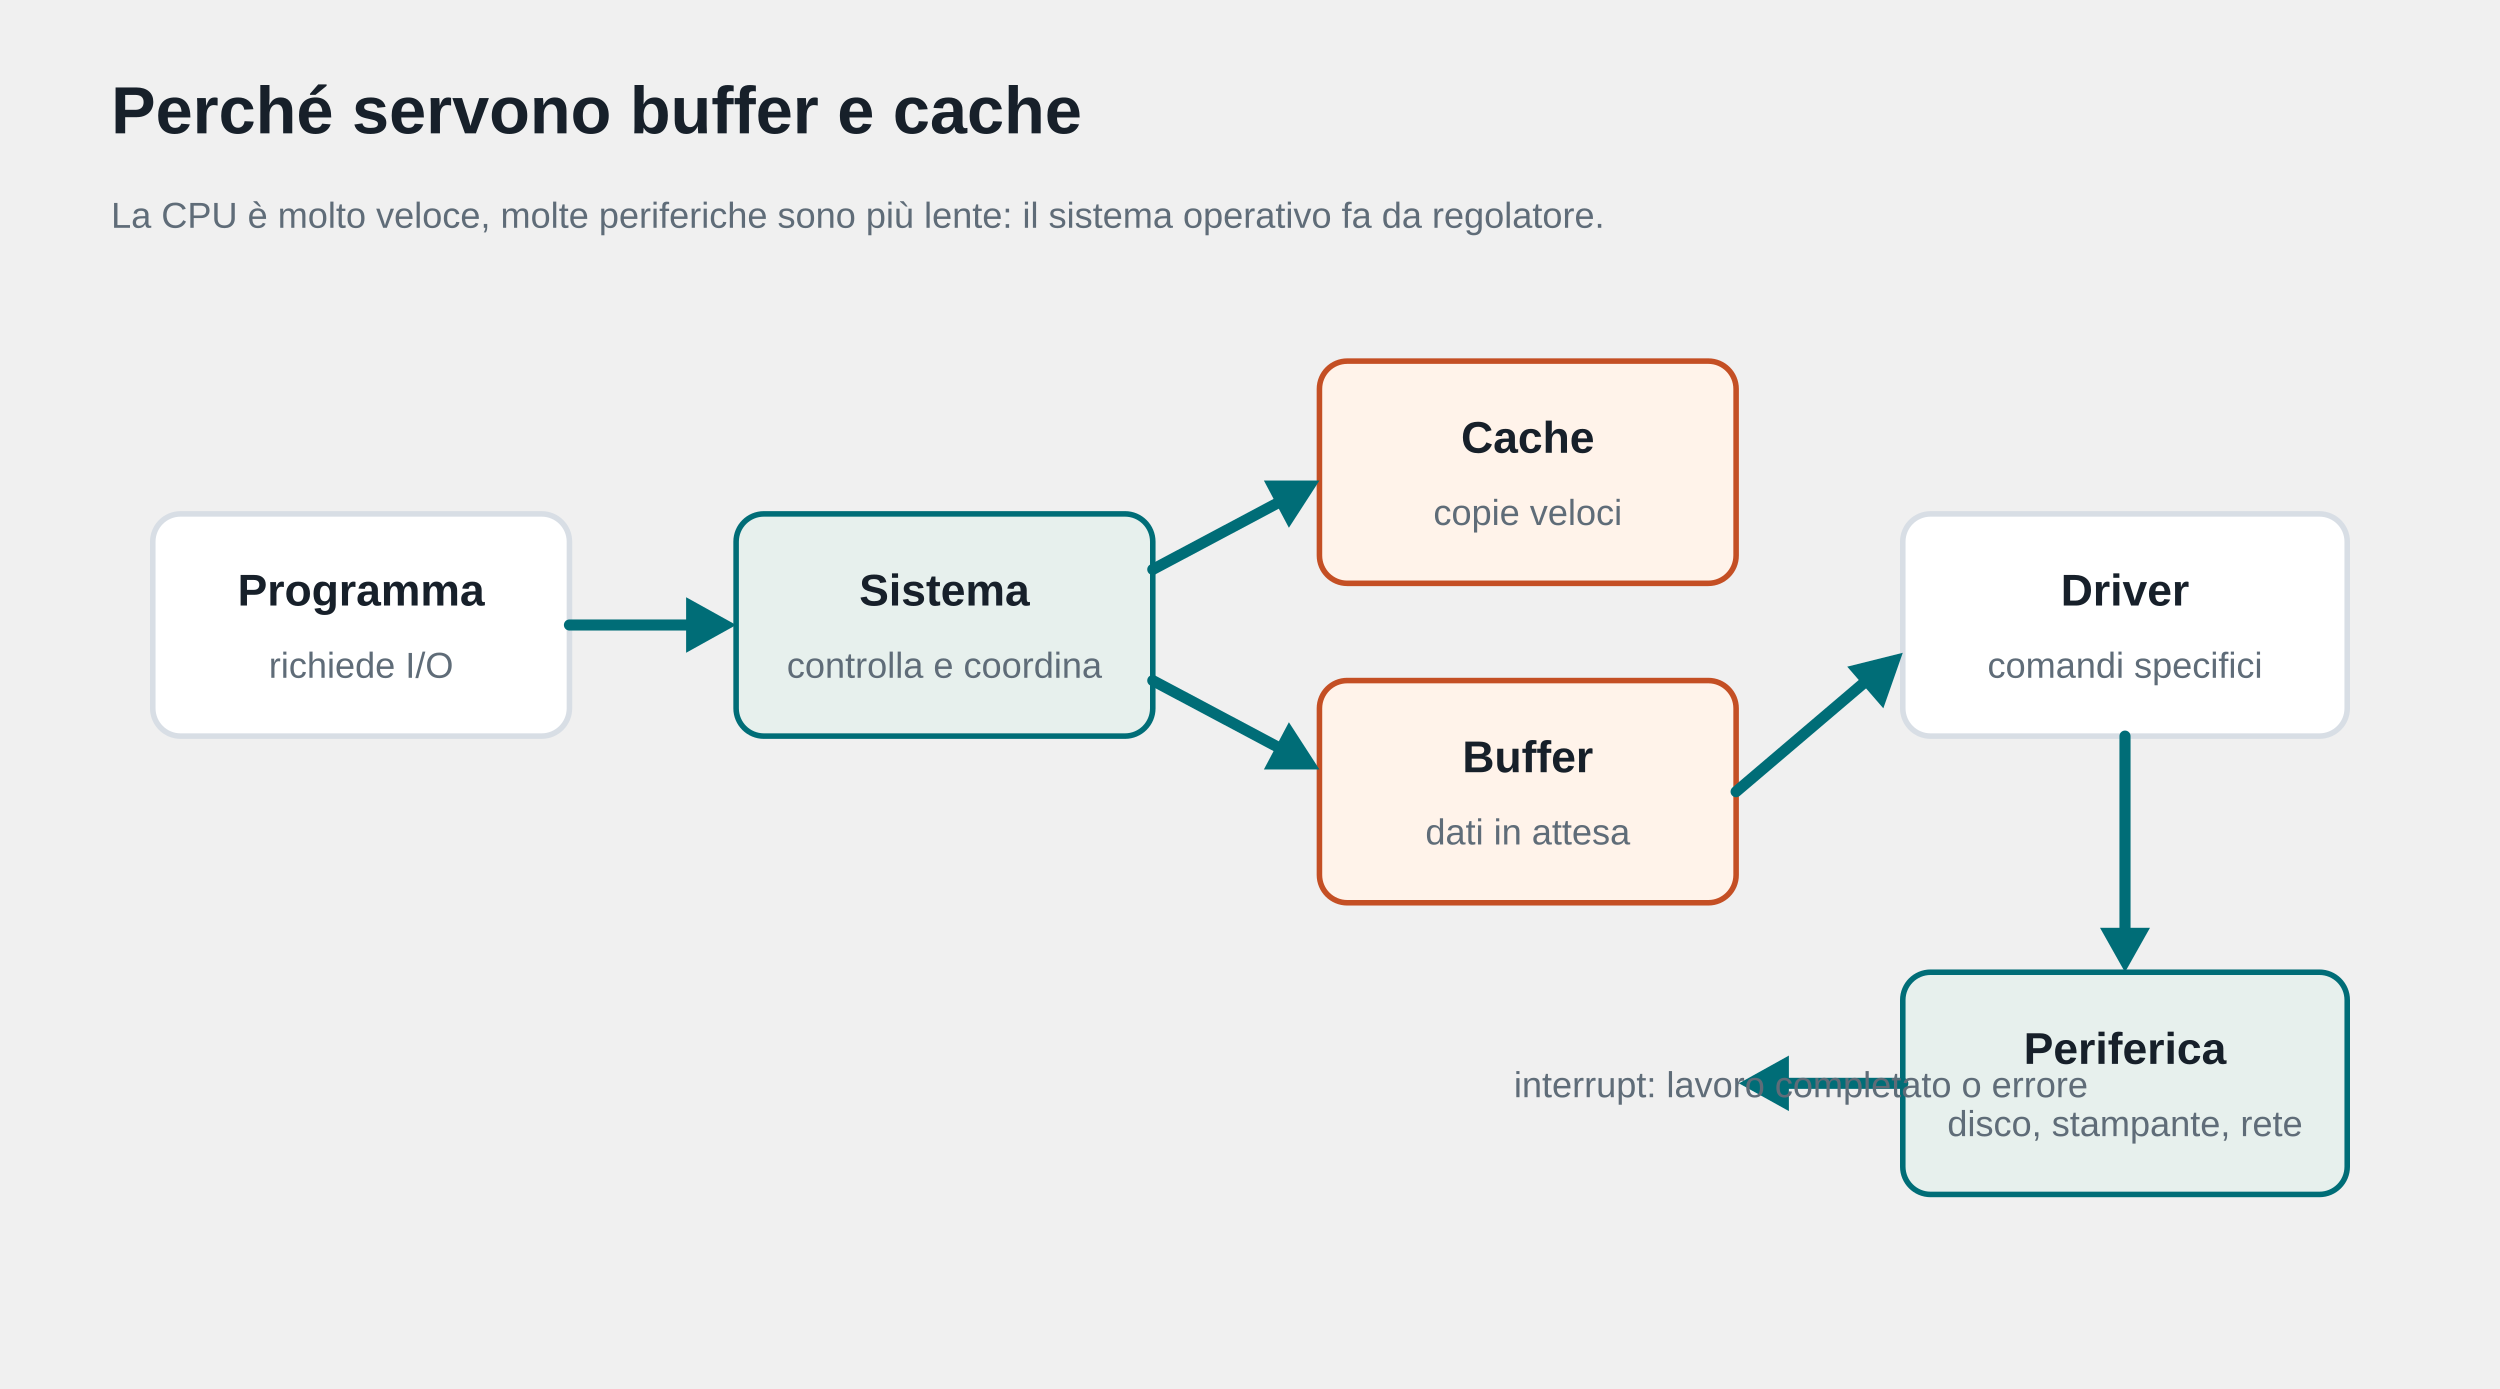
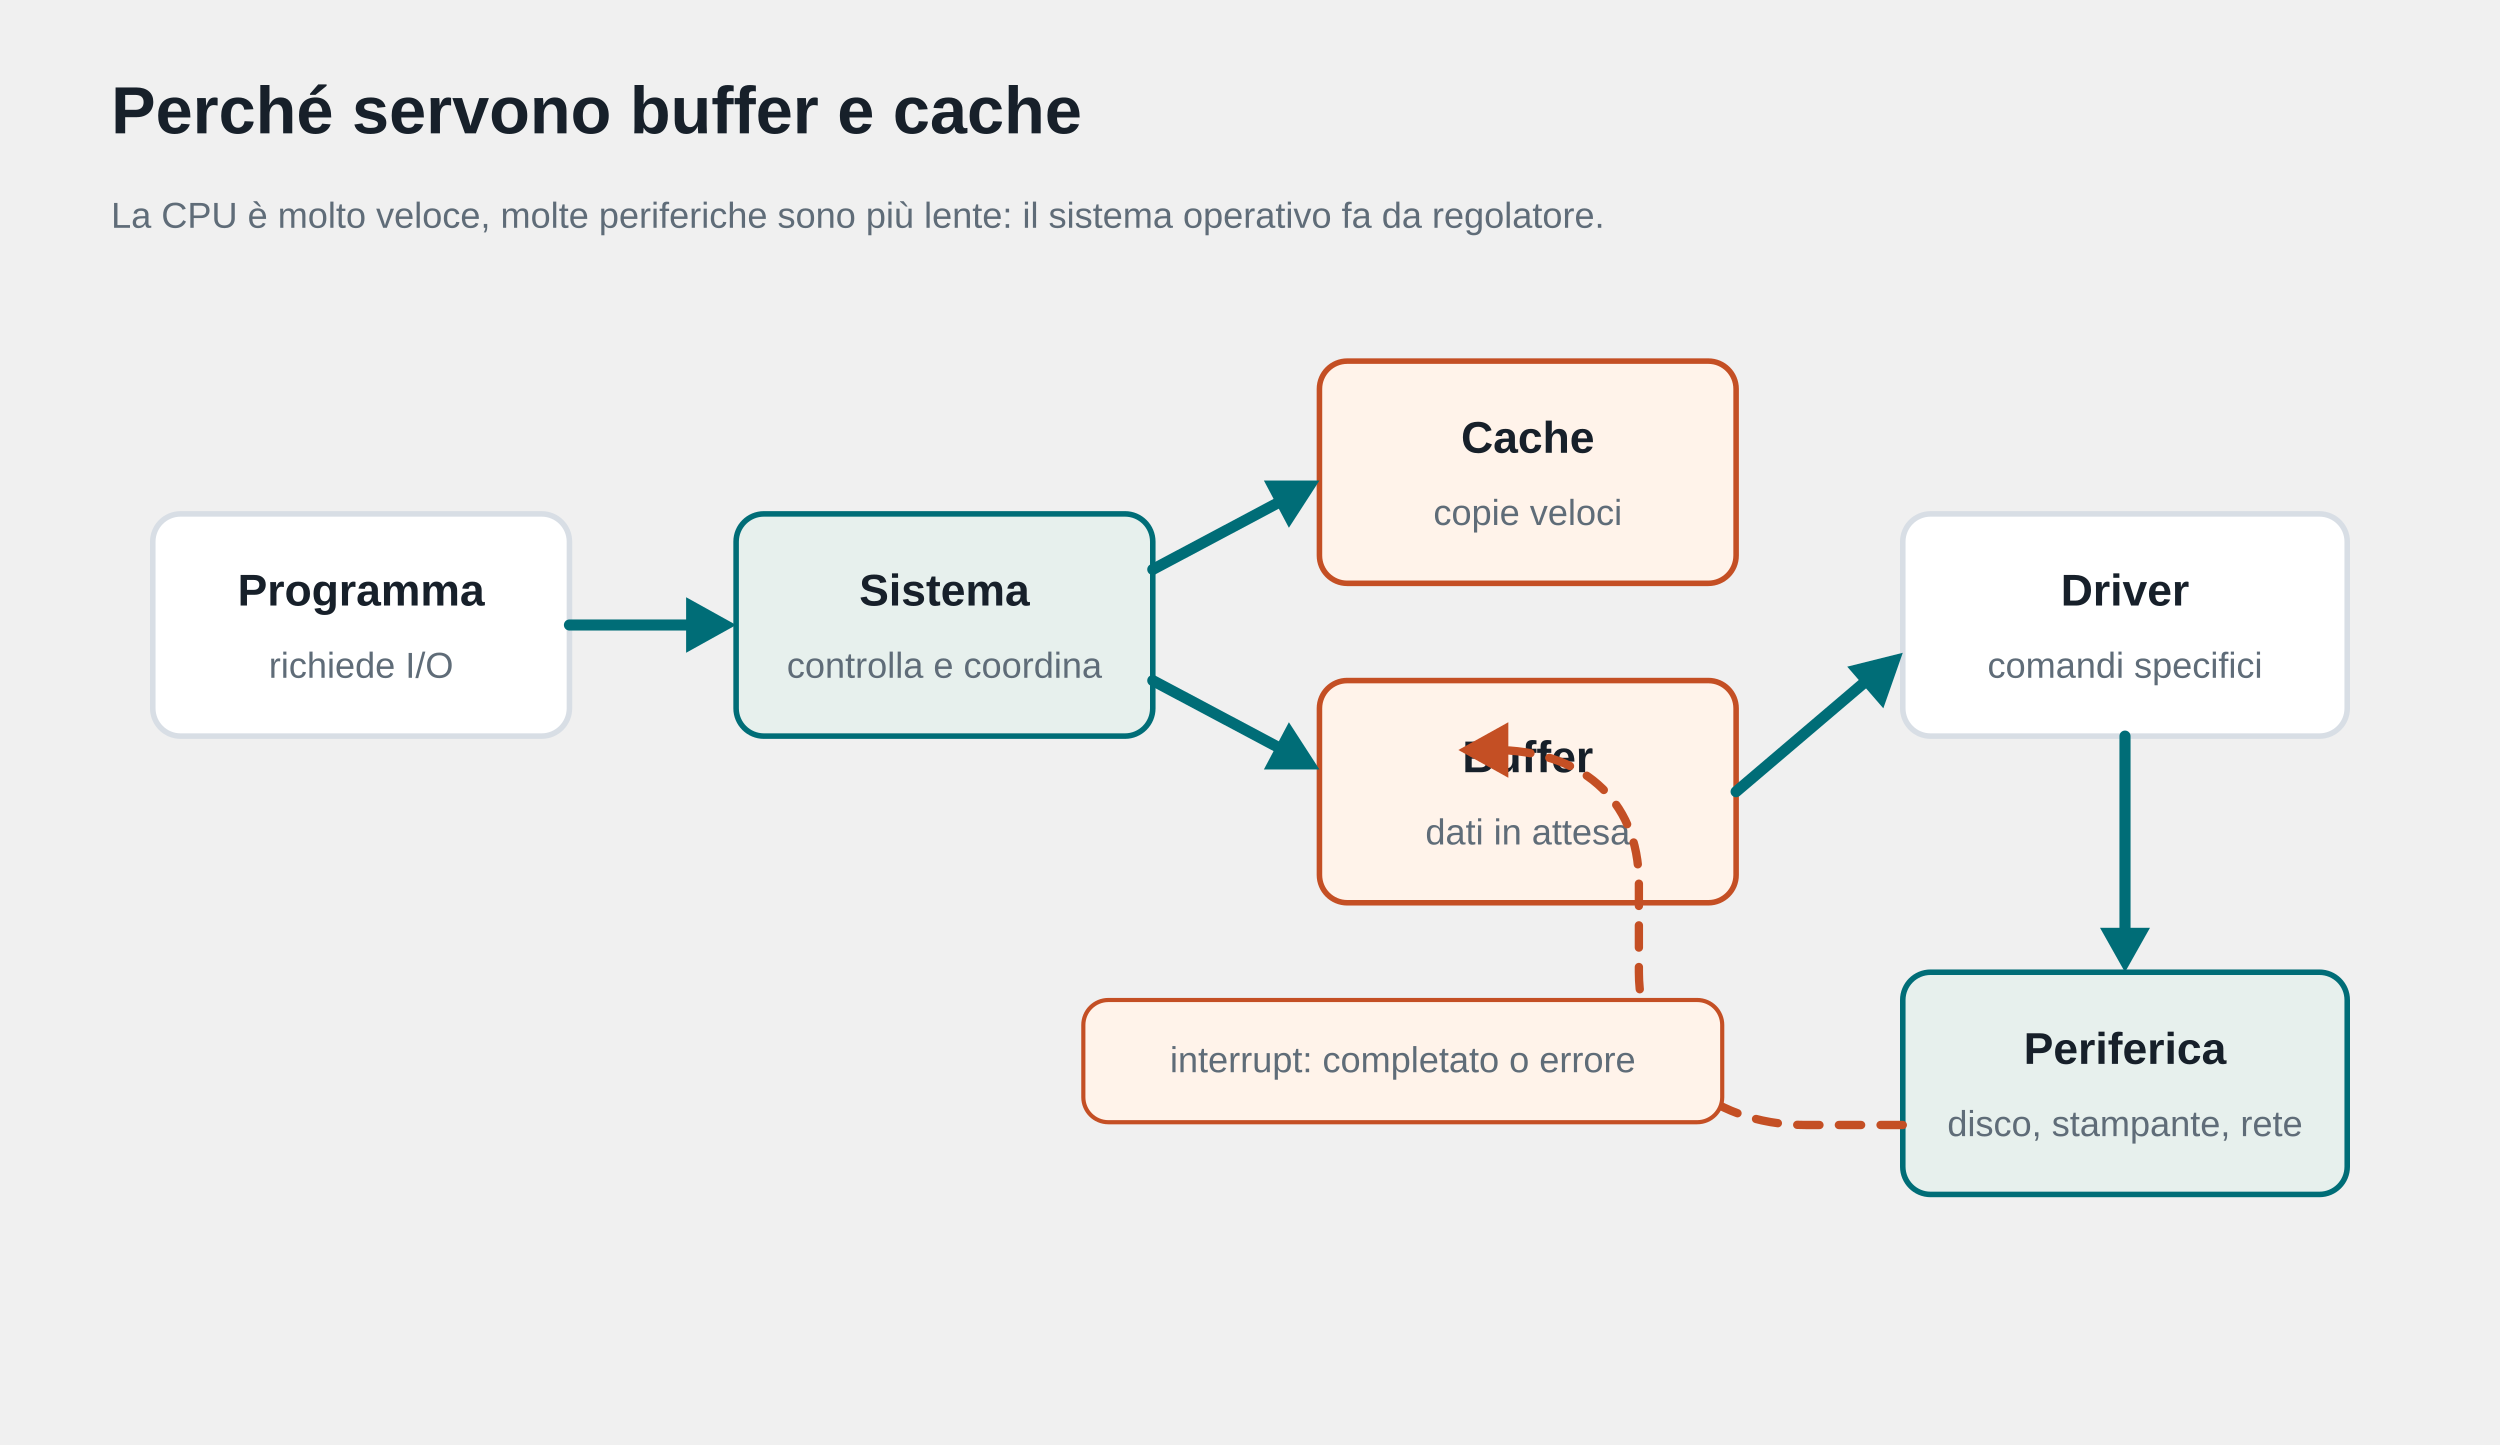
- <svg xmlns="http://www.w3.org/2000/svg" viewBox="0 0 900 500" role="img" aria-labelledby="t d">
+ <svg xmlns="http://www.w3.org/2000/svg" viewBox="0 0 900 520" role="img" aria-labelledby="t d">
  <defs>
    <style>
  text{font-family:Arial,Helvetica,sans-serif;fill:#17202a}
  .title{font-size:24px;font-weight:700}
  .label{font-size:16px;font-weight:700}
  .small{font-size:13px;fill:#5f6c78}
  .box{fill:#fff;stroke:#d8dee5;stroke-width:2;rx:10}
  .accent{fill:#e7f0ed;stroke:#006d77;stroke-width:2;rx:10}
  .warn{fill:#fff3ea;stroke:#c44f24;stroke-width:2;rx:10}
-   .arrow{stroke:#006d77;stroke-width:4;stroke-linecap:round;fill:none}
+   .arrow{stroke:#006d77;stroke-width:4;stroke-linecap:round;stroke-linejoin:round;fill:none}
+   .interrupt{stroke:#c44f24;stroke-width:3;stroke-linecap:round;stroke-linejoin:round;fill:none;stroke-dasharray:8 7}
+   .note{fill:#fff3ea;stroke:#c44f24;stroke-width:1.5}
  .head{fill:#006d77}
+   .ihead{fill:#c44f24}
</style>
  </defs>
  <text x="40" y="48" class="title">Perché servono buffer e cache</text>
  <text x="40" y="82" class="small">La CPU è molto veloce, molte periferiche sono più lente: il sistema operativo fa da regolatore.</text>
  <rect x="55" y="185" width="150" height="80" class="box" />
  <text x="130" y="218" text-anchor="middle" class="label">Programma</text>
  <text x="130" y="244" text-anchor="middle" class="small">richiede I/O</text>
  <rect x="265" y="185" width="150" height="80" class="accent" />
  <text x="340" y="218" text-anchor="middle" class="label">Sistema</text>
  <text x="340" y="244" text-anchor="middle" class="small">controlla e coordina</text>
  <rect x="475" y="130" width="150" height="80" class="warn" />
  <text x="550" y="163" text-anchor="middle" class="label">Cache</text>
  <text x="550" y="189" text-anchor="middle" class="small">copie veloci</text>
  <rect x="475" y="245" width="150" height="80" class="warn" />
  <text x="550" y="278" text-anchor="middle" class="label">Buffer</text>
  <text x="550" y="304" text-anchor="middle" class="small">dati in attesa</text>
  <rect x="685" y="185" width="160" height="80" class="box" />
  <text x="765" y="218" text-anchor="middle" class="label">Driver</text>
  <text x="765" y="244" text-anchor="middle" class="small">comandi specifici</text>
  <rect x="685" y="350" width="160" height="80" class="accent" />
  <text x="765" y="383" text-anchor="middle" class="label">Periferica</text>
  <text x="765" y="409" text-anchor="middle" class="small">disco, stampante, rete</text>
  <line x1="205" y1="225" x2="251" y2="225" class="arrow" />
  <polygon points="265,225 247,215 247,235" class="head" />
  <line x1="415" y1="205" x2="462" y2="180" class="arrow" />
  <polygon points="475,173 455,173 464,190" class="head" />
  <line x1="415" y1="245" x2="462" y2="270" class="arrow" />
  <polygon points="475,277 464,260 455,277" class="head" />
  <line x1="625" y1="285" x2="672" y2="245" class="arrow" />
  <polygon points="685,235 665,240 678,255" class="head" />
  <line x1="765" y1="265" x2="765" y2="336" class="arrow" />
  <polygon points="765,350 756,334 774,334" class="head" />
-   <line x1="685" y1="390" x2="640" y2="390" class="arrow" />
-   <polygon points="626,390 644,380 644,400" class="head" />
-   <text x="545" y="395" class="small">interrupt: lavoro completato o errore</text>
+   <path d="M685 405 H650 C615 405 590 382 590 350 V318 C590 287 568 270 538 270" class="interrupt" />
+   <polygon points="525,270 543,260 543,280" class="ihead" />
+   <rect x="390" y="360" width="230" height="44" rx="9" class="note" />
+   <text x="505" y="386" text-anchor="middle" class="small">interrupt: completato o errore</text>
</svg>
